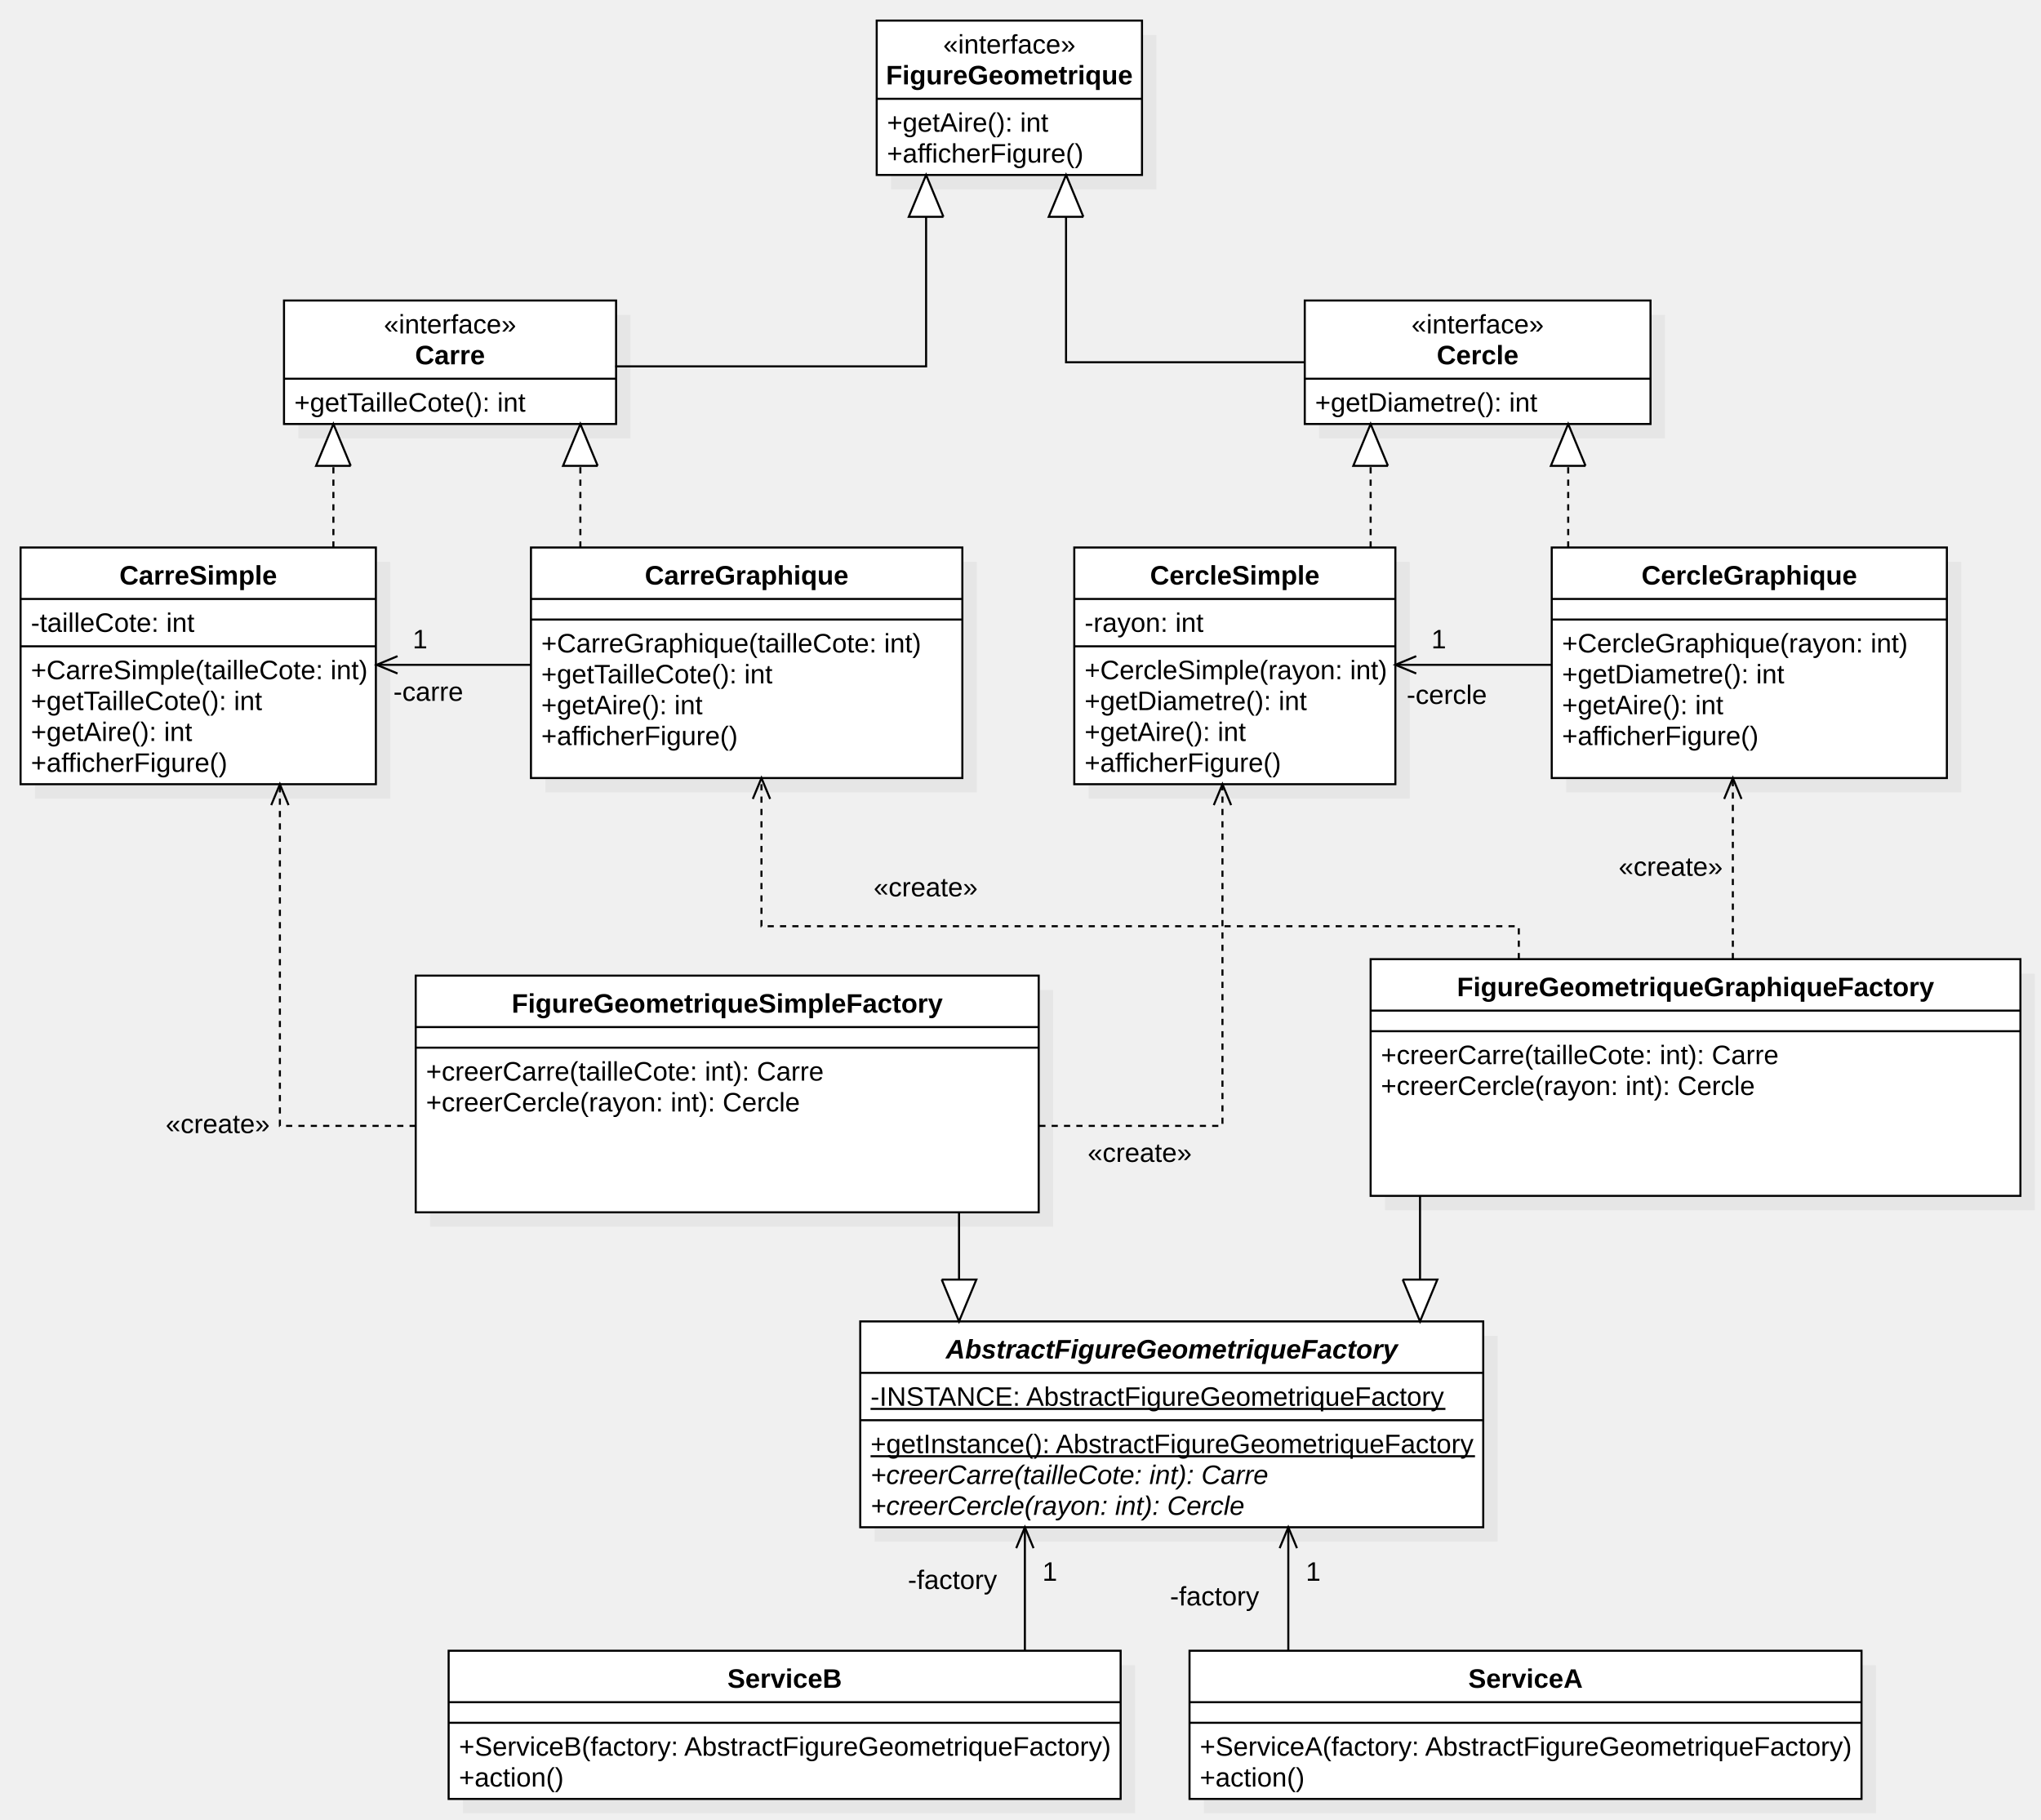
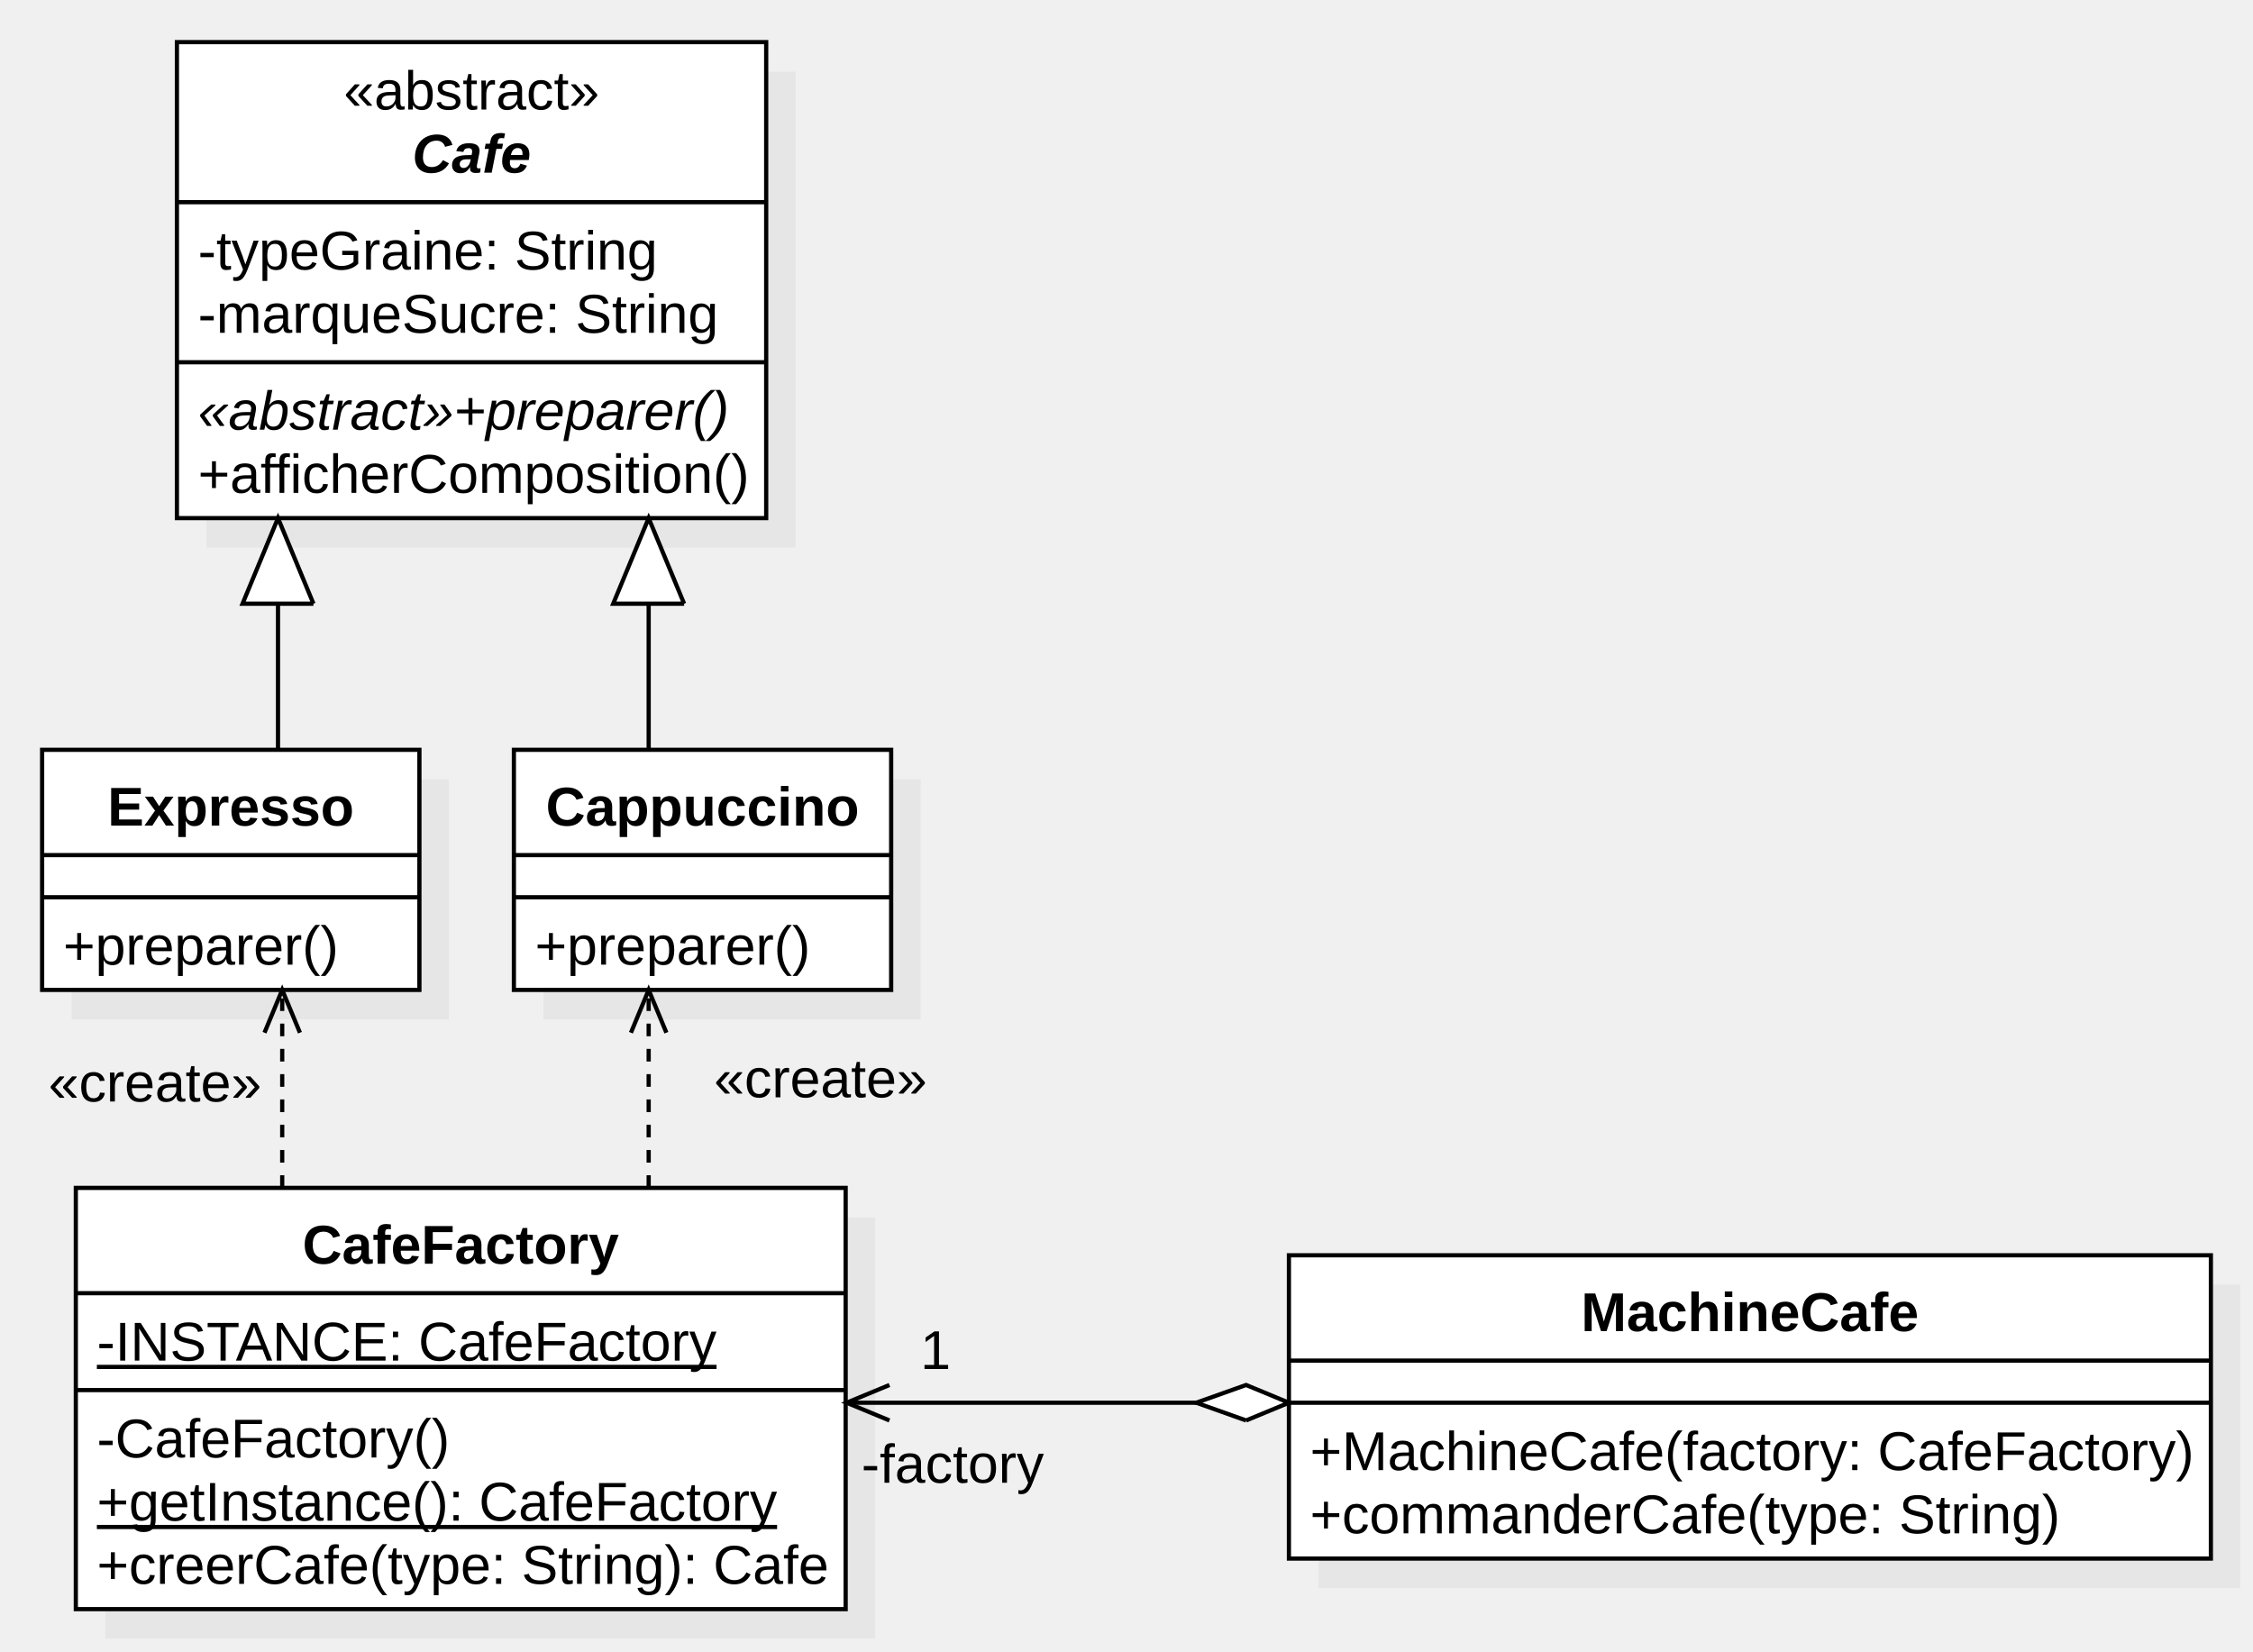
- <svg xmlns="http://www.w3.org/2000/svg" version="1.1" width="991.738" height="884">
+ <svg xmlns="http://www.w3.org/2000/svg" version="1.1" width="534.885" height="392">
  <defs />
  <g>
-     <g transform="translate(-30,-150) scale(1,1)">
-       <rect fill="#C0C0C0" stroke="none" x="463" y="167" width="128.907" height="75" opacity="0.2" />
-     </g>
-     <g transform="translate(-30,-150) scale(1,1)">
-       <rect fill="#ffffff" stroke="none" x="456" y="160" width="128.907" height="75" />
-     </g>
-     <g transform="translate(-30,-150) scale(1,1)">
-       <path fill="none" stroke="#000000" d="M 456 160 L 584.907 160 L 584.907 235 L 456 235 L 456 160 Z Z" stroke-miterlimit="10" />
-     </g>
-     <g transform="translate(-30,-150) scale(1,1)">
-       <path fill="none" stroke="#000000" d="M 456 198 L 584.907 198" stroke-miterlimit="10" />
-     </g>
-     <g transform="translate(-30,-150) scale(1,1)">
-       <g>
-         <path fill="none" stroke="none" />
-         <text fill="#000000" stroke="none" font-family="Arial" font-size="13px" font-style="normal" font-weight="normal" text-decoration="none" x="488.293" y="176">«interface»</text>
-       </g>
-     </g>
-     <g transform="translate(-30,-150) scale(1,1)">
-       <g>
-         <path fill="none" stroke="none" />
-         <text fill="#000000" stroke="none" font-family="Arial" font-size="13px" font-style="normal" font-weight="bold" text-decoration="none" x="460.5" y="191">FigureGeometrique</text>
-       </g>
-     </g>
-     <g transform="translate(-30,-150) scale(1,1)">
-       <g>
-         <path fill="none" stroke="none" />
-         <text fill="#000000" stroke="none" font-family="Arial" font-size="13px" font-style="normal" font-weight="normal" text-decoration="none" x="461" y="214">+getAire(): int</text>
-       </g>
-     </g>
-     <g transform="translate(-30,-150) scale(1,1)">
-       <g>
-         <path fill="none" stroke="none" />
-         <text fill="#000000" stroke="none" font-family="Arial" font-size="13px" font-style="normal" font-weight="normal" text-decoration="none" x="461" y="229">+afficherFigure()</text>
-       </g>
-     </g>
-     <g transform="translate(-30,-150) scale(1,1)">
-       <rect fill="#C0C0C0" stroke="none" x="175" y="303" width="161.36" height="60" opacity="0.2" />
-     </g>
-     <g transform="translate(-30,-150) scale(1,1)">
-       <rect fill="#ffffff" stroke="none" x="168" y="296" width="161.36" height="60" />
-     </g>
-     <g transform="translate(-30,-150) scale(1,1)">
-       <path fill="none" stroke="#000000" d="M 168 296 L 329.36 296 L 329.36 356 L 168 356 L 168 296 Z Z" stroke-miterlimit="10" />
-     </g>
-     <g transform="translate(-30,-150) scale(1,1)">
-       <path fill="none" stroke="#000000" d="M 168 334 L 329.36 334" stroke-miterlimit="10" />
-     </g>
-     <g transform="translate(-30,-150) scale(1,1)">
-       <g>
-         <path fill="none" stroke="none" />
-         <text fill="#000000" stroke="none" font-family="Arial" font-size="13px" font-style="normal" font-weight="normal" text-decoration="none" x="216.52" y="312">«interface»</text>
-       </g>
-     </g>
-     <g transform="translate(-30,-150) scale(1,1)">
-       <g>
-         <path fill="none" stroke="none" />
-         <text fill="#000000" stroke="none" font-family="Arial" font-size="13px" font-style="normal" font-weight="bold" text-decoration="none" x="231.697" y="327">Carre</text>
-       </g>
-     </g>
-     <g transform="translate(-30,-150) scale(1,1)">
-       <g>
-         <path fill="none" stroke="none" />
-         <text fill="#000000" stroke="none" font-family="Arial" font-size="13px" font-style="normal" font-weight="normal" text-decoration="none" x="173" y="350">+getTailleCote(): int</text>
-       </g>
-     </g>
-     <g transform="translate(-30,-150) scale(1,1)">
-       <rect fill="#C0C0C0" stroke="none" x="671" y="303" width="168" height="60" opacity="0.2" />
-     </g>
-     <g transform="translate(-30,-150) scale(1,1)">
-       <rect fill="#ffffff" stroke="none" x="664" y="296" width="168" height="60" />
-     </g>
-     <g transform="translate(-30,-150) scale(1,1)">
-       <path fill="none" stroke="#000000" d="M 664 296 L 832 296 L 832 356 L 664 356 L 664 296 Z Z" stroke-miterlimit="10" />
-     </g>
-     <g transform="translate(-30,-150) scale(1,1)">
-       <path fill="none" stroke="#000000" d="M 664 334 L 832 334" stroke-miterlimit="10" />
-     </g>
-     <g transform="translate(-30,-150) scale(1,1)">
-       <g>
-         <path fill="none" stroke="none" />
-         <text fill="#000000" stroke="none" font-family="Arial" font-size="13px" font-style="normal" font-weight="normal" text-decoration="none" x="715.84" y="312">«interface»</text>
-       </g>
-     </g>
-     <g transform="translate(-30,-150) scale(1,1)">
-       <g>
-         <path fill="none" stroke="none" />
-         <text fill="#000000" stroke="none" font-family="Arial" font-size="13px" font-style="normal" font-weight="bold" text-decoration="none" x="728.125" y="327">Cercle</text>
-       </g>
-     </g>
-     <g transform="translate(-30,-150) scale(1,1)">
-       <g>
-         <path fill="none" stroke="none" />
-         <text fill="#000000" stroke="none" font-family="Arial" font-size="13px" font-style="normal" font-weight="normal" text-decoration="none" x="669" y="350">+getDiametre(): int</text>
-       </g>
-     </g>
-     <g transform="translate(-30,-150) scale(1,1)">
-       <path fill="none" stroke="#000000" d="M 329 328 L 480 328 L 480 235" stroke-miterlimit="10" />
-     </g>
-     <g transform="translate(-30,-150) scale(1,1)">
-       <path fill="#FFFFFF" stroke="none" d="M 488.419 255.325 L 480 235 L 471.581 255.325" />
-     </g>
-     <g transform="translate(-30,-150) scale(1,1)">
-       <path fill="none" stroke="#000000" d="M 488.419 255.325 L 480 235 L 471.581 255.325 L 488.419 255.325" stroke-miterlimit="10" />
-     </g>
-     <g transform="translate(-30,-150) scale(1,1)">
-       <path fill="none" stroke="#000000" d="M 664 326 L 548 326 L 548 235" stroke-miterlimit="10" />
-     </g>
-     <g transform="translate(-30,-150) scale(1,1)">
-       <path fill="#FFFFFF" stroke="none" d="M 556.419 255.325 L 548 235 L 539.581 255.325" />
-     </g>
-     <g transform="translate(-30,-150) scale(1,1)">
-       <path fill="none" stroke="#000000" d="M 556.419 255.325 L 548 235 L 539.581 255.325 L 556.419 255.325" stroke-miterlimit="10" />
-     </g>
-     <g transform="translate(-30,-150) scale(1,1)">
-       <rect fill="#C0C0C0" stroke="none" x="559" y="423" width="156.024" height="115" opacity="0.2" />
-     </g>
-     <g transform="translate(-30,-150) scale(1,1)">
-       <rect fill="#ffffff" stroke="none" x="552" y="416" width="156.024" height="115" />
-     </g>
-     <g transform="translate(-30,-150) scale(1,1)">
-       <path fill="none" stroke="#000000" d="M 552 416 L 708.024 416 L 708.024 531 L 552 531 L 552 416 Z Z" stroke-miterlimit="10" />
-     </g>
-     <g transform="translate(-30,-150) scale(1,1)">
-       <path fill="none" stroke="#000000" d="M 552 441 L 708.024 441" stroke-miterlimit="10" />
-     </g>
-     <g transform="translate(-30,-150) scale(1,1)">
-       <path fill="none" stroke="#000000" d="M 552 464 L 708.024 464" stroke-miterlimit="10" />
-     </g>
-     <g transform="translate(-30,-150) scale(1,1)">
-       <g>
-         <path fill="none" stroke="none" />
-         <text fill="#000000" stroke="none" font-family="Arial" font-size="13px" font-style="normal" font-weight="bold" text-decoration="none" x="588.825" y="434">CercleSimple</text>
-       </g>
-     </g>
-     <g transform="translate(-30,-150) scale(1,1)">
-       <g>
-         <path fill="none" stroke="none" />
-         <text fill="#000000" stroke="none" font-family="Arial" font-size="13px" font-style="normal" font-weight="normal" text-decoration="none" x="557" y="457">-rayon: int</text>
-       </g>
-     </g>
-     <g transform="translate(-30,-150) scale(1,1)">
-       <g>
-         <path fill="none" stroke="none" />
-         <text fill="#000000" stroke="none" font-family="Arial" font-size="13px" font-style="normal" font-weight="normal" text-decoration="none" x="557" y="480">+CercleSimple(rayon: int)</text>
-       </g>
-     </g>
-     <g transform="translate(-30,-150) scale(1,1)">
-       <g>
-         <path fill="none" stroke="none" />
-         <text fill="#000000" stroke="none" font-family="Arial" font-size="13px" font-style="normal" font-weight="normal" text-decoration="none" x="557" y="495">+getDiametre(): int</text>
-       </g>
-     </g>
-     <g transform="translate(-30,-150) scale(1,1)">
-       <g>
-         <path fill="none" stroke="none" />
-         <text fill="#000000" stroke="none" font-family="Arial" font-size="13px" font-style="normal" font-weight="normal" text-decoration="none" x="557" y="510">+getAire(): int</text>
-       </g>
-     </g>
-     <g transform="translate(-30,-150) scale(1,1)">
-       <g>
-         <path fill="none" stroke="none" />
-         <text fill="#000000" stroke="none" font-family="Arial" font-size="13px" font-style="normal" font-weight="normal" text-decoration="none" x="557" y="525">+afficherFigure()</text>
-       </g>
-     </g>
-     <g transform="translate(-30,-150) scale(1,1)">
-       <rect fill="#C0C0C0" stroke="none" x="791" y="423" width="192" height="112" opacity="0.2" />
-     </g>
-     <g transform="translate(-30,-150) scale(1,1)">
-       <rect fill="#ffffff" stroke="none" x="784" y="416" width="192" height="112" />
-     </g>
-     <g transform="translate(-30,-150) scale(1,1)">
-       <path fill="none" stroke="#000000" d="M 784 416 L 976 416 L 976 528 L 784 528 L 784 416 Z Z" stroke-miterlimit="10" />
-     </g>
-     <g transform="translate(-30,-150) scale(1,1)">
-       <path fill="none" stroke="#000000" d="M 784 441 L 976 441" stroke-miterlimit="10" />
-     </g>
-     <g transform="translate(-30,-150) scale(1,1)">
-       <path fill="none" stroke="#000000" d="M 784 451 L 976 451" stroke-miterlimit="10" />
-     </g>
-     <g transform="translate(-30,-150) scale(1,1)">
-       <g>
-         <path fill="none" stroke="none" />
-         <text fill="#000000" stroke="none" font-family="Arial" font-size="13px" font-style="normal" font-weight="bold" text-decoration="none" x="827.622" y="434">CercleGraphique</text>
-       </g>
-     </g>
-     <g transform="translate(-30,-150) scale(1,1)">
-       <g>
-         <path fill="none" stroke="none" />
-         <text fill="#000000" stroke="none" font-family="Arial" font-size="13px" font-style="normal" font-weight="normal" text-decoration="none" x="789" y="467">+CercleGraphique(rayon: int)</text>
-       </g>
-     </g>
-     <g transform="translate(-30,-150) scale(1,1)">
-       <g>
-         <path fill="none" stroke="none" />
-         <text fill="#000000" stroke="none" font-family="Arial" font-size="13px" font-style="normal" font-weight="normal" text-decoration="none" x="789" y="482">+getDiametre(): int</text>
-       </g>
-     </g>
-     <g transform="translate(-30,-150) scale(1,1)">
-       <g>
-         <path fill="none" stroke="none" />
-         <text fill="#000000" stroke="none" font-family="Arial" font-size="13px" font-style="normal" font-weight="normal" text-decoration="none" x="789" y="497">+getAire(): int</text>
-       </g>
-     </g>
-     <g transform="translate(-30,-150) scale(1,1)">
-       <g>
-         <path fill="none" stroke="none" />
-         <text fill="#000000" stroke="none" font-family="Arial" font-size="13px" font-style="normal" font-weight="normal" text-decoration="none" x="789" y="512">+afficherFigure()</text>
-       </g>
-     </g>
-     <g transform="translate(-30,-150) scale(1,1)">
-       <rect fill="#C0C0C0" stroke="none" x="47" y="423" width="172.643" height="115" opacity="0.2" />
-     </g>
-     <g transform="translate(-30,-150) scale(1,1)">
-       <rect fill="#ffffff" stroke="none" x="40" y="416" width="172.643" height="115" />
-     </g>
-     <g transform="translate(-30,-150) scale(1,1)">
-       <path fill="none" stroke="#000000" d="M 40 416 L 212.643 416 L 212.643 531 L 40 531 L 40 416 Z Z" stroke-miterlimit="10" />
-     </g>
-     <g transform="translate(-30,-150) scale(1,1)">
-       <path fill="none" stroke="#000000" d="M 40 441 L 212.643 441" stroke-miterlimit="10" />
-     </g>
-     <g transform="translate(-30,-150) scale(1,1)">
-       <path fill="none" stroke="#000000" d="M 40 464 L 212.643 464" stroke-miterlimit="10" />
-     </g>
-     <g transform="translate(-30,-150) scale(1,1)">
-       <g>
-         <path fill="none" stroke="none" />
-         <text fill="#000000" stroke="none" font-family="Arial" font-size="13px" font-style="normal" font-weight="bold" text-decoration="none" x="88.026" y="434">CarreSimple</text>
-       </g>
-     </g>
-     <g transform="translate(-30,-150) scale(1,1)">
-       <g>
-         <path fill="none" stroke="none" />
-         <text fill="#000000" stroke="none" font-family="Arial" font-size="13px" font-style="normal" font-weight="normal" text-decoration="none" x="45" y="457">-tailleCote: int</text>
-       </g>
-     </g>
-     <g transform="translate(-30,-150) scale(1,1)">
-       <g>
-         <path fill="none" stroke="none" />
-         <text fill="#000000" stroke="none" font-family="Arial" font-size="13px" font-style="normal" font-weight="normal" text-decoration="none" x="45" y="480">+CarreSimple(tailleCote: int)</text>
-       </g>
-     </g>
-     <g transform="translate(-30,-150) scale(1,1)">
-       <g>
-         <path fill="none" stroke="none" />
-         <text fill="#000000" stroke="none" font-family="Arial" font-size="13px" font-style="normal" font-weight="normal" text-decoration="none" x="45" y="495">+getTailleCote(): int</text>
-       </g>
-     </g>
-     <g transform="translate(-30,-150) scale(1,1)">
-       <g>
-         <path fill="none" stroke="none" />
-         <text fill="#000000" stroke="none" font-family="Arial" font-size="13px" font-style="normal" font-weight="normal" text-decoration="none" x="45" y="510">+getAire(): int</text>
-       </g>
-     </g>
-     <g transform="translate(-30,-150) scale(1,1)">
-       <g>
-         <path fill="none" stroke="none" />
-         <text fill="#000000" stroke="none" font-family="Arial" font-size="13px" font-style="normal" font-weight="normal" text-decoration="none" x="45" y="525">+afficherFigure()</text>
-       </g>
-     </g>
-     <g transform="translate(-30,-150) scale(1,1)">
-       <rect fill="#C0C0C0" stroke="none" x="295" y="423" width="209.615" height="112" opacity="0.2" />
-     </g>
-     <g transform="translate(-30,-150) scale(1,1)">
-       <rect fill="#ffffff" stroke="none" x="288" y="416" width="209.615" height="112" />
-     </g>
-     <g transform="translate(-30,-150) scale(1,1)">
-       <path fill="none" stroke="#000000" d="M 288 416 L 497.615 416 L 497.615 528 L 288 528 L 288 416 Z Z" stroke-miterlimit="10" />
-     </g>
-     <g transform="translate(-30,-150) scale(1,1)">
-       <path fill="none" stroke="#000000" d="M 288 441 L 497.615 441" stroke-miterlimit="10" />
-     </g>
-     <g transform="translate(-30,-150) scale(1,1)">
-       <path fill="none" stroke="#000000" d="M 288 451 L 497.615 451" stroke-miterlimit="10" />
-     </g>
-     <g transform="translate(-30,-150) scale(1,1)">
-       <g>
-         <path fill="none" stroke="none" />
-         <text fill="#000000" stroke="none" font-family="Arial" font-size="13px" font-style="normal" font-weight="bold" text-decoration="none" x="343.321" y="434">CarreGraphique</text>
-       </g>
-     </g>
-     <g transform="translate(-30,-150) scale(1,1)">
-       <g>
-         <path fill="none" stroke="none" />
-         <text fill="#000000" stroke="none" font-family="Arial" font-size="13px" font-style="normal" font-weight="normal" text-decoration="none" x="293" y="467">+CarreGraphique(tailleCote: int)</text>
-       </g>
-     </g>
-     <g transform="translate(-30,-150) scale(1,1)">
-       <g>
-         <path fill="none" stroke="none" />
-         <text fill="#000000" stroke="none" font-family="Arial" font-size="13px" font-style="normal" font-weight="normal" text-decoration="none" x="293" y="482">+getTailleCote(): int</text>
-       </g>
-     </g>
-     <g transform="translate(-30,-150) scale(1,1)">
-       <g>
-         <path fill="none" stroke="none" />
-         <text fill="#000000" stroke="none" font-family="Arial" font-size="13px" font-style="normal" font-weight="normal" text-decoration="none" x="293" y="497">+getAire(): int</text>
-       </g>
-     </g>
-     <g transform="translate(-30,-150) scale(1,1)">
-       <g>
-         <path fill="none" stroke="none" />
-         <text fill="#000000" stroke="none" font-family="Arial" font-size="13px" font-style="normal" font-weight="normal" text-decoration="none" x="293" y="512">+afficherFigure()</text>
-       </g>
-     </g>
-     <g transform="translate(-30,-150) scale(1,1)">
-       <path fill="none" stroke="#000000" d="M 784 473 L 708 473" stroke-miterlimit="10" />
-     </g>
-     <g transform="translate(-30,-150) scale(1,1)">
-       <path fill="none" stroke="#000000" d="M 718.163 468.79 L 708 473 L 718.163 477.21" stroke-miterlimit="10" />
-     </g>
-     <g transform="translate(-30,-150) scale(1,1)">
-       <g>
-         <path fill="none" stroke="none" />
-         <text fill="#000000" stroke="none" font-family="Arial" font-size="13px" font-style="normal" font-weight="normal" text-decoration="none" x="713.5" y="492">-cercle</text>
-       </g>
-     </g>
-     <g transform="translate(-30,-150) scale(1,1)">
-       <g>
-         <path fill="none" stroke="none" />
-         <text fill="#000000" stroke="none" font-family="Arial" font-size="13px" font-style="normal" font-weight="normal" text-decoration="none" x="725.5" y="465">1</text>
-       </g>
-     </g>
-     <g transform="translate(-30,-150) scale(1,1)">
-       <path fill="none" stroke="#000000" d="M 288 473 L 213 473" stroke-miterlimit="10" />
-     </g>
-     <g transform="translate(-30,-150) scale(1,1)">
-       <path fill="none" stroke="#000000" d="M 223.163 468.79 L 213 473 L 223.163 477.21" stroke-miterlimit="10" />
-     </g>
-     <g transform="translate(-30,-150) scale(1,1)">
-       <g>
-         <path fill="none" stroke="none" />
-         <text fill="#000000" stroke="none" font-family="Arial" font-size="13px" font-style="normal" font-weight="normal" text-decoration="none" x="221.131" y="490.5">-carre</text>
-       </g>
-     </g>
-     <g transform="translate(-30,-150) scale(1,1)">
-       <g>
-         <path fill="none" stroke="none" />
-         <text fill="#000000" stroke="none" font-family="Arial" font-size="13px" font-style="normal" font-weight="normal" text-decoration="none" x="230.5" y="465">1</text>
-       </g>
-     </g>
-     <g transform="translate(-30,-150) scale(1,1)">
-       <path fill="none" stroke="#000000" d="M 192 416 L 192 356" stroke-miterlimit="10" stroke-dasharray="3" />
-     </g>
-     <g transform="translate(-30,-150) scale(1,1)">
-       <path fill="#FFFFFF" stroke="none" d="M 200.419 376.325 L 192 356 L 183.581 376.325" />
-     </g>
-     <g transform="translate(-30,-150) scale(1,1)">
-       <path fill="none" stroke="#000000" d="M 200.419 376.325 L 192 356 L 183.581 376.325 L 200.419 376.325" stroke-miterlimit="10" />
-     </g>
-     <g transform="translate(-30,-150) scale(1,1)">
-       <path fill="none" stroke="#000000" d="M 312 416 L 312 356" stroke-miterlimit="10" stroke-dasharray="3" />
-     </g>
-     <g transform="translate(-30,-150) scale(1,1)">
-       <path fill="#FFFFFF" stroke="none" d="M 320.419 376.325 L 312 356 L 303.581 376.325" />
-     </g>
-     <g transform="translate(-30,-150) scale(1,1)">
-       <path fill="none" stroke="#000000" d="M 320.419 376.325 L 312 356 L 303.581 376.325 L 320.419 376.325" stroke-miterlimit="10" />
-     </g>
-     <g transform="translate(-30,-150) scale(1,1)">
-       <path fill="none" stroke="#000000" d="M 696 416 L 696 356" stroke-miterlimit="10" stroke-dasharray="3" />
-     </g>
-     <g transform="translate(-30,-150) scale(1,1)">
-       <path fill="#FFFFFF" stroke="none" d="M 704.419 376.325 L 696 356 L 687.581 376.325" />
-     </g>
-     <g transform="translate(-30,-150) scale(1,1)">
-       <path fill="none" stroke="#000000" d="M 704.419 376.325 L 696 356 L 687.581 376.325 L 704.419 376.325" stroke-miterlimit="10" />
-     </g>
-     <g transform="translate(-30,-150) scale(1,1)">
-       <path fill="none" stroke="#000000" d="M 792 416 L 792 356" stroke-miterlimit="10" stroke-dasharray="3" />
-     </g>
-     <g transform="translate(-30,-150) scale(1,1)">
-       <path fill="#FFFFFF" stroke="none" d="M 800.419 376.325 L 792 356 L 783.581 376.325" />
-     </g>
-     <g transform="translate(-30,-150) scale(1,1)">
-       <path fill="none" stroke="#000000" d="M 800.419 376.325 L 792 356 L 783.581 376.325 L 800.419 376.325" stroke-miterlimit="10" />
-     </g>
-     <g transform="translate(-30,-150) scale(1,1)">
-       <rect fill="#C0C0C0" stroke="none" x="615" y="959" width="326.529" height="72" opacity="0.2" />
-     </g>
-     <g transform="translate(-30,-150) scale(1,1)">
-       <rect fill="#ffffff" stroke="none" x="608" y="952" width="326.529" height="72" />
-     </g>
-     <g transform="translate(-30,-150) scale(1,1)">
-       <path fill="none" stroke="#000000" d="M 608 952 L 934.529 952 L 934.529 1024 L 608 1024 L 608 952 Z Z" stroke-miterlimit="10" />
-     </g>
-     <g transform="translate(-30,-150) scale(1,1)">
-       <path fill="none" stroke="#000000" d="M 608 977 L 934.529 977" stroke-miterlimit="10" />
-     </g>
-     <g transform="translate(-30,-150) scale(1,1)">
-       <path fill="none" stroke="#000000" d="M 608 987 L 934.529 987" stroke-miterlimit="10" />
-     </g>
-     <g transform="translate(-30,-150) scale(1,1)">
-       <g>
-         <path fill="none" stroke="none" />
-         <text fill="#000000" stroke="none" font-family="Arial" font-size="13px" font-style="normal" font-weight="bold" text-decoration="none" x="743.439" y="970">ServiceA</text>
-       </g>
-     </g>
-     <g transform="translate(-30,-150) scale(1,1)">
-       <g>
-         <path fill="none" stroke="none" />
-         <text fill="#000000" stroke="none" font-family="Arial" font-size="13px" font-style="normal" font-weight="normal" text-decoration="none" x="613" y="1003">+ServiceA(factory: AbstractFigureGeometriqueFactory)</text>
-       </g>
-     </g>
-     <g transform="translate(-30,-150) scale(1,1)">
-       <g>
-         <path fill="none" stroke="none" />
-         <text fill="#000000" stroke="none" font-family="Arial" font-size="13px" font-style="normal" font-weight="normal" text-decoration="none" x="613" y="1018">+action()</text>
-       </g>
-     </g>
-     <g transform="translate(-30,-150) scale(1,1)">
-       <rect fill="#C0C0C0" stroke="none" x="255" y="959" width="326.529" height="72" opacity="0.2" />
-     </g>
-     <g transform="translate(-30,-150) scale(1,1)">
-       <rect fill="#ffffff" stroke="none" x="248" y="952" width="326.529" height="72" />
-     </g>
-     <g transform="translate(-30,-150) scale(1,1)">
-       <path fill="none" stroke="#000000" d="M 248 952 L 574.529 952 L 574.529 1024 L 248 1024 L 248 952 Z Z" stroke-miterlimit="10" />
-     </g>
-     <g transform="translate(-30,-150) scale(1,1)">
-       <path fill="none" stroke="#000000" d="M 248 977 L 574.529 977" stroke-miterlimit="10" />
-     </g>
-     <g transform="translate(-30,-150) scale(1,1)">
-       <path fill="none" stroke="#000000" d="M 248 987 L 574.529 987" stroke-miterlimit="10" />
-     </g>
-     <g transform="translate(-30,-150) scale(1,1)">
-       <g>
-         <path fill="none" stroke="none" />
-         <text fill="#000000" stroke="none" font-family="Arial" font-size="13px" font-style="normal" font-weight="bold" text-decoration="none" x="383.439" y="970">ServiceB</text>
-       </g>
-     </g>
-     <g transform="translate(-30,-150) scale(1,1)">
-       <g>
-         <path fill="none" stroke="none" />
-         <text fill="#000000" stroke="none" font-family="Arial" font-size="13px" font-style="normal" font-weight="normal" text-decoration="none" x="253" y="1003">+ServiceB(factory: AbstractFigureGeometriqueFactory)</text>
-       </g>
-     </g>
-     <g transform="translate(-30,-150) scale(1,1)">
-       <g>
-         <path fill="none" stroke="none" />
-         <text fill="#000000" stroke="none" font-family="Arial" font-size="13px" font-style="normal" font-weight="normal" text-decoration="none" x="253" y="1018">+action()</text>
-       </g>
-     </g>
-     <g transform="translate(-30,-150) scale(1,1)">
-       <rect fill="#C0C0C0" stroke="none" x="239" y="631" width="302.712" height="115" opacity="0.2" />
-     </g>
-     <g transform="translate(-30,-150) scale(1,1)">
-       <rect fill="#ffffff" stroke="none" x="232" y="624" width="302.712" height="115" />
-     </g>
-     <g transform="translate(-30,-150) scale(1,1)">
-       <path fill="none" stroke="#000000" d="M 232 624 L 534.712 624 L 534.712 739 L 232 739 L 232 624 Z Z" stroke-miterlimit="10" />
-     </g>
-     <g transform="translate(-30,-150) scale(1,1)">
-       <path fill="none" stroke="#000000" d="M 232 649 L 534.712 649" stroke-miterlimit="10" />
-     </g>
-     <g transform="translate(-30,-150) scale(1,1)">
-       <path fill="none" stroke="#000000" d="M 232 659 L 534.712 659" stroke-miterlimit="10" />
-     </g>
-     <g transform="translate(-30,-150) scale(1,1)">
-       <g>
-         <path fill="none" stroke="none" />
-         <text fill="#000000" stroke="none" font-family="Arial" font-size="13px" font-style="normal" font-weight="bold" text-decoration="none" x="278.61" y="642">FigureGeometriqueSimpleFactory</text>
-       </g>
-     </g>
-     <g transform="translate(-30,-150) scale(1,1)">
-       <g>
-         <path fill="none" stroke="none" />
-         <text fill="#000000" stroke="none" font-family="Arial" font-size="13px" font-style="normal" font-weight="normal" text-decoration="none" x="237" y="675">+creerCarre(tailleCote: int): Carre</text>
-       </g>
-     </g>
-     <g transform="translate(-30,-150) scale(1,1)">
-       <g>
-         <path fill="none" stroke="none" />
-         <text fill="#000000" stroke="none" font-family="Arial" font-size="13px" font-style="normal" font-weight="normal" text-decoration="none" x="237" y="690">+creerCercle(rayon: int): Cercle</text>
-       </g>
-     </g>
-     <g transform="translate(-30,-150) scale(1,1)">
-       <path fill="none" stroke="#000000" d="M 232 697 L 166 697 L 166 531" stroke-miterlimit="10" stroke-dasharray="3" />
-     </g>
-     <g transform="translate(-30,-150) scale(1,1)">
-       <path fill="none" stroke="#000000" d="M 170.21 541.163 L 166 531 L 161.79 541.163" stroke-miterlimit="10" />
-     </g>
-     <g transform="translate(-30,-150) scale(1,1)">
-       <g>
-         <path fill="none" stroke="none" />
-         <text fill="#000000" stroke="none" font-family="Arial" font-size="13px" font-style="normal" font-weight="normal" text-decoration="none" x="110.5" y="700.5">«create»</text>
-       </g>
-     </g>
-     <g transform="translate(-30,-150) scale(1,1)">
-       <path fill="none" stroke="#000000" d="M 535 697 L 624 697 L 624 531" stroke-miterlimit="10" stroke-dasharray="3" />
-     </g>
-     <g transform="translate(-30,-150) scale(1,1)">
-       <path fill="none" stroke="#000000" d="M 628.21 541.163 L 624 531 L 619.79 541.163" stroke-miterlimit="10" />
-     </g>
-     <g transform="translate(-30,-150) scale(1,1)">
-       <g>
-         <path fill="none" stroke="none" />
-         <text fill="#000000" stroke="none" font-family="Arial" font-size="13px" font-style="normal" font-weight="normal" text-decoration="none" x="558.5" y="714.5">«create»</text>
-       </g>
-     </g>
-     <g transform="translate(-30,-150) scale(1,1)">
-       <rect fill="#C0C0C0" stroke="none" x="703" y="623" width="315.738" height="115" opacity="0.2" />
-     </g>
-     <g transform="translate(-30,-150) scale(1,1)">
-       <rect fill="#ffffff" stroke="none" x="696" y="616" width="315.738" height="115" />
-     </g>
-     <g transform="translate(-30,-150) scale(1,1)">
-       <path fill="none" stroke="#000000" d="M 696 616 L 1011.738 616 L 1011.738 731 L 696 731 L 696 616 Z Z" stroke-miterlimit="10" />
-     </g>
-     <g transform="translate(-30,-150) scale(1,1)">
-       <path fill="none" stroke="#000000" d="M 696 641 L 1011.738 641" stroke-miterlimit="10" />
-     </g>
-     <g transform="translate(-30,-150) scale(1,1)">
-       <path fill="none" stroke="#000000" d="M 696 651 L 1011.738 651" stroke-miterlimit="10" />
-     </g>
-     <g transform="translate(-30,-150) scale(1,1)">
-       <g>
-         <path fill="none" stroke="none" />
-         <text fill="#000000" stroke="none" font-family="Arial" font-size="13px" font-style="normal" font-weight="bold" text-decoration="none" x="737.932" y="634">FigureGeometriqueGraphiqueFactory</text>
-       </g>
-     </g>
-     <g transform="translate(-30,-150) scale(1,1)">
-       <g>
-         <path fill="none" stroke="none" />
-         <text fill="#000000" stroke="none" font-family="Arial" font-size="13px" font-style="normal" font-weight="normal" text-decoration="none" x="701" y="667">+creerCarre(tailleCote: int): Carre</text>
-       </g>
-     </g>
-     <g transform="translate(-30,-150) scale(1,1)">
-       <g>
-         <path fill="none" stroke="none" />
-         <text fill="#000000" stroke="none" font-family="Arial" font-size="13px" font-style="normal" font-weight="normal" text-decoration="none" x="701" y="682">+creerCercle(rayon: int): Cercle</text>
-       </g>
-     </g>
-     <g transform="translate(-30,-150) scale(1,1)">
-       <path fill="none" stroke="#000000" d="M 872 616 L 872 528" stroke-miterlimit="10" stroke-dasharray="3" />
-     </g>
-     <g transform="translate(-30,-150) scale(1,1)">
-       <path fill="none" stroke="#000000" d="M 876.21 538.163 L 872 528 L 867.79 538.163" stroke-miterlimit="10" />
-     </g>
-     <g transform="translate(-30,-150) scale(1,1)">
-       <g>
-         <path fill="none" stroke="none" />
-         <text fill="#000000" stroke="none" font-family="Arial" font-size="13px" font-style="normal" font-weight="normal" text-decoration="none" x="816.5" y="575.5">«create»</text>
-       </g>
-     </g>
-     <g transform="translate(-30,-150) scale(1,1)">
-       <path fill="none" stroke="#000000" d="M 768 616 L 768 600 L 400 600 L 400 528" stroke-miterlimit="10" stroke-dasharray="3" />
-     </g>
-     <g transform="translate(-30,-150) scale(1,1)">
-       <path fill="none" stroke="#000000" d="M 404.21 538.163 L 400 528 L 395.79 538.163" stroke-miterlimit="10" />
-     </g>
-     <g transform="translate(-30,-150) scale(1,1)">
-       <g>
-         <path fill="none" stroke="none" />
-         <text fill="#000000" stroke="none" font-family="Arial" font-size="13px" font-style="normal" font-weight="normal" text-decoration="none" x="454.5" y="585.5">«create»</text>
-       </g>
-     </g>
-     <g transform="translate(-30,-150) scale(1,1)">
-       <rect fill="#C0C0C0" stroke="none" x="455" y="799" width="302.712" height="100" opacity="0.2" />
-     </g>
-     <g transform="translate(-30,-150) scale(1,1)">
-       <rect fill="#ffffff" stroke="none" x="448" y="792" width="302.712" height="100" />
-     </g>
-     <g transform="translate(-30,-150) scale(1,1)">
-       <path fill="none" stroke="#000000" d="M 448 792 L 750.712 792 L 750.712 892 L 448 892 L 448 792 Z Z" stroke-miterlimit="10" />
-     </g>
-     <g transform="translate(-30,-150) scale(1,1)">
-       <path fill="none" stroke="#000000" d="M 448 817 L 750.712 817" stroke-miterlimit="10" />
-     </g>
-     <g transform="translate(-30,-150) scale(1,1)">
-       <path fill="none" stroke="#000000" d="M 448 840 L 750.712 840" stroke-miterlimit="10" />
-     </g>
-     <g transform="translate(-30,-150) scale(1,1)">
-       <g>
-         <path fill="none" stroke="none" />
-         <text fill="#000000" stroke="none" font-family="Arial" font-size="13px" font-style="italic" font-weight="bold" text-decoration="none" x="489.554" y="810">AbstractFigureGeometriqueFactory</text>
-       </g>
-     </g>
-     <g transform="translate(-30,-150) scale(1,1)">
-       <g>
-         <path fill="none" stroke="none" />
-         <text fill="#000000" stroke="none" font-family="Arial" font-size="13px" font-style="normal" font-weight="normal" text-decoration="none" x="453" y="833">-INSTANCE: AbstractFigureGeometriqueFactory</text>
-         <path fill="none" stroke="#000000" d="M 453 834.5 L 732.341 834.5" stroke-miterlimit="10" />
-       </g>
-     </g>
-     <g transform="translate(-30,-150) scale(1,1)">
-       <g>
-         <path fill="none" stroke="none" />
-         <text fill="#000000" stroke="none" font-family="Arial" font-size="13px" font-style="normal" font-weight="normal" text-decoration="none" x="453" y="856">+getInstance(): AbstractFigureGeometriqueFactory</text>
-         <path fill="none" stroke="#000000" d="M 453 857.5 L 746.712 857.5" stroke-miterlimit="10" />
-       </g>
-     </g>
-     <g transform="translate(-30,-150) scale(1,1)">
-       <g>
-         <path fill="none" stroke="none" />
-         <text fill="#000000" stroke="none" font-family="Arial" font-size="13px" font-style="italic" font-weight="normal" text-decoration="none" x="453" y="871">+creerCarre(tailleCote: int): Carre</text>
-       </g>
-     </g>
-     <g transform="translate(-30,-150) scale(1,1)">
-       <g>
-         <path fill="none" stroke="none" />
-         <text fill="#000000" stroke="none" font-family="Arial" font-size="13px" font-style="italic" font-weight="normal" text-decoration="none" x="453" y="886">+creerCercle(rayon: int): Cercle</text>
-       </g>
-     </g>
-     <g transform="translate(-30,-150) scale(1,1)">
-       <path fill="none" stroke="#000000" d="M 528 952 L 528 892" stroke-miterlimit="10" />
-     </g>
-     <g transform="translate(-30,-150) scale(1,1)">
-       <path fill="none" stroke="#000000" d="M 532.21 902.163 L 528 892 L 523.79 902.163" stroke-miterlimit="10" />
-     </g>
-     <g transform="translate(-30,-150) scale(1,1)">
-       <g>
-         <path fill="none" stroke="none" />
-         <text fill="#000000" stroke="none" font-family="Arial" font-size="13px" font-style="normal" font-weight="normal" text-decoration="none" x="471.131" y="922">-factory</text>
-       </g>
-     </g>
-     <g transform="translate(-30,-150) scale(1,1)">
-       <g>
-         <path fill="none" stroke="none" />
-         <text fill="#000000" stroke="none" font-family="Arial" font-size="13px" font-style="normal" font-weight="normal" text-decoration="none" x="536.5" y="918">1</text>
-       </g>
-     </g>
-     <g transform="translate(-30,-150) scale(1,1)">
-       <path fill="none" stroke="#000000" d="M 656 952 L 656 892" stroke-miterlimit="10" />
-     </g>
-     <g transform="translate(-30,-150) scale(1,1)">
-       <path fill="none" stroke="#000000" d="M 660.21 902.163 L 656 892 L 651.79 902.163" stroke-miterlimit="10" />
-     </g>
-     <g transform="translate(-30,-150) scale(1,1)">
-       <g>
-         <path fill="none" stroke="none" />
-         <text fill="#000000" stroke="none" font-family="Arial" font-size="13px" font-style="normal" font-weight="normal" text-decoration="none" x="598.5" y="930">-factory</text>
-       </g>
-     </g>
-     <g transform="translate(-30,-150) scale(1,1)">
-       <g>
-         <path fill="none" stroke="none" />
-         <text fill="#000000" stroke="none" font-family="Arial" font-size="13px" font-style="normal" font-weight="normal" text-decoration="none" x="664.5" y="918">1</text>
-       </g>
-     </g>
-     <g transform="translate(-30,-150) scale(1,1)">
-       <path fill="none" stroke="#000000" d="M 496 739 L 496 792" stroke-miterlimit="10" />
-     </g>
-     <g transform="translate(-30,-150) scale(1,1)">
-       <path fill="#FFFFFF" stroke="none" d="M 487.581 771.675 L 496 792 L 504.419 771.675" />
-     </g>
-     <g transform="translate(-30,-150) scale(1,1)">
-       <path fill="none" stroke="#000000" d="M 487.581 771.675 L 496 792 L 504.419 771.675 L 487.581 771.675" stroke-miterlimit="10" />
-     </g>
-     <g transform="translate(-30,-150) scale(1,1)">
-       <path fill="none" stroke="#000000" d="M 720 731 L 720 792" stroke-miterlimit="10" />
-     </g>
-     <g transform="translate(-30,-150) scale(1,1)">
-       <path fill="#FFFFFF" stroke="none" d="M 711.581 771.675 L 720 792 L 728.419 771.675" />
-     </g>
-     <g transform="translate(-30,-150) scale(1,1)">
-       <path fill="none" stroke="#000000" d="M 711.581 771.675 L 720 792 L 728.419 771.675 L 711.581 771.675" stroke-miterlimit="10" />
+     <g transform="translate(-310,-198) scale(1,1)">
+       <rect fill="#C0C0C0" stroke="none" x="359" y="215" width="139.901" height="113" opacity="0.2" />
+     </g>
+     <g transform="translate(-310,-198) scale(1,1)">
+       <rect fill="#ffffff" stroke="none" x="352" y="208" width="139.901" height="113" />
+     </g>
+     <g transform="translate(-310,-198) scale(1,1)">
+       <path fill="none" stroke="#000000" d="M 352 208 L 491.901 208 L 491.901 321 L 352 321 L 352 208 Z Z" stroke-miterlimit="10" />
+     </g>
+     <g transform="translate(-310,-198) scale(1,1)">
+       <path fill="none" stroke="#000000" d="M 352 246 L 491.901 246" stroke-miterlimit="10" />
+     </g>
+     <g transform="translate(-310,-198) scale(1,1)">
+       <path fill="none" stroke="#000000" d="M 352 284 L 491.901 284" stroke-miterlimit="10" />
+     </g>
+     <g transform="translate(-310,-198) scale(1,1)">
+       <g>
+         <path fill="none" stroke="none" />
+         <text fill="#000000" stroke="none" font-family="Arial" font-size="13px" font-style="normal" font-weight="normal" text-decoration="none" x="391.599" y="224">«abstract»</text>
+       </g>
+     </g>
+     <g transform="translate(-310,-198) scale(1,1)">
+       <g>
+         <path fill="none" stroke="none" />
+         <text fill="#000000" stroke="none" font-family="Arial" font-size="13px" font-style="italic" font-weight="bold" text-decoration="none" x="407.862" y="239">Cafe</text>
+       </g>
+     </g>
+     <g transform="translate(-310,-198) scale(1,1)">
+       <g>
+         <path fill="none" stroke="none" />
+         <text fill="#000000" stroke="none" font-family="Arial" font-size="13px" font-style="normal" font-weight="normal" text-decoration="none" x="357" y="262">-typeGraine: String</text>
+       </g>
+     </g>
+     <g transform="translate(-310,-198) scale(1,1)">
+       <g>
+         <path fill="none" stroke="none" />
+         <text fill="#000000" stroke="none" font-family="Arial" font-size="13px" font-style="normal" font-weight="normal" text-decoration="none" x="357" y="277">-marqueSucre: String</text>
+       </g>
+     </g>
+     <g transform="translate(-310,-198) scale(1,1)">
+       <g>
+         <path fill="none" stroke="none" />
+         <text fill="#000000" stroke="none" font-family="Arial" font-size="13px" font-style="italic" font-weight="normal" text-decoration="none" x="357" y="300">«abstract»+preparer()</text>
+       </g>
+     </g>
+     <g transform="translate(-310,-198) scale(1,1)">
+       <g>
+         <path fill="none" stroke="none" />
+         <text fill="#000000" stroke="none" font-family="Arial" font-size="13px" font-style="normal" font-weight="normal" text-decoration="none" x="357" y="315">+afficherComposition()</text>
+       </g>
+     </g>
+     <g transform="translate(-310,-198) scale(1,1)">
+       <rect fill="#C0C0C0" stroke="none" x="327" y="383" width="89.571" height="57" opacity="0.2" />
+     </g>
+     <g transform="translate(-310,-198) scale(1,1)">
+       <rect fill="#ffffff" stroke="none" x="320" y="376" width="89.571" height="57" />
+     </g>
+     <g transform="translate(-310,-198) scale(1,1)">
+       <path fill="none" stroke="#000000" d="M 320 376 L 409.571 376 L 409.571 433 L 320 433 L 320 376 Z Z" stroke-miterlimit="10" />
+     </g>
+     <g transform="translate(-310,-198) scale(1,1)">
+       <path fill="none" stroke="#000000" d="M 320 401 L 409.571 401" stroke-miterlimit="10" />
+     </g>
+     <g transform="translate(-310,-198) scale(1,1)">
+       <path fill="none" stroke="#000000" d="M 320 411 L 409.571 411" stroke-miterlimit="10" />
+     </g>
+     <g transform="translate(-310,-198) scale(1,1)">
+       <g>
+         <path fill="none" stroke="none" />
+         <text fill="#000000" stroke="none" font-family="Arial" font-size="13px" font-style="normal" font-weight="bold" text-decoration="none" x="335.52" y="394">Expresso</text>
+       </g>
+     </g>
+     <g transform="translate(-310,-198) scale(1,1)">
+       <g>
+         <path fill="none" stroke="none" />
+         <text fill="#000000" stroke="none" font-family="Arial" font-size="13px" font-style="normal" font-weight="normal" text-decoration="none" x="325" y="427">+preparer()</text>
+       </g>
+     </g>
+     <g transform="translate(-310,-198) scale(1,1)">
+       <rect fill="#C0C0C0" stroke="none" x="439" y="383" width="89.571" height="57" opacity="0.2" />
+     </g>
+     <g transform="translate(-310,-198) scale(1,1)">
+       <rect fill="#ffffff" stroke="none" x="432" y="376" width="89.571" height="57" />
+     </g>
+     <g transform="translate(-310,-198) scale(1,1)">
+       <path fill="none" stroke="#000000" d="M 432 376 L 521.571 376 L 521.571 433 L 432 433 L 432 376 Z Z" stroke-miterlimit="10" />
+     </g>
+     <g transform="translate(-310,-198) scale(1,1)">
+       <path fill="none" stroke="#000000" d="M 432 401 L 521.571 401" stroke-miterlimit="10" />
+     </g>
+     <g transform="translate(-310,-198) scale(1,1)">
+       <path fill="none" stroke="#000000" d="M 432 411 L 521.571 411" stroke-miterlimit="10" />
+     </g>
+     <g transform="translate(-310,-198) scale(1,1)">
+       <g>
+         <path fill="none" stroke="none" />
+         <text fill="#000000" stroke="none" font-family="Arial" font-size="13px" font-style="normal" font-weight="bold" text-decoration="none" x="439.588" y="394">Cappuccino</text>
+       </g>
+     </g>
+     <g transform="translate(-310,-198) scale(1,1)">
+       <g>
+         <path fill="none" stroke="none" />
+         <text fill="#000000" stroke="none" font-family="Arial" font-size="13px" font-style="normal" font-weight="normal" text-decoration="none" x="437" y="427">+preparer()</text>
+       </g>
+     </g>
+     <g transform="translate(-310,-198) scale(1,1)">
+       <rect fill="#C0C0C0" stroke="none" x="623" y="503" width="218.885" height="72" opacity="0.2" />
+     </g>
+     <g transform="translate(-310,-198) scale(1,1)">
+       <rect fill="#ffffff" stroke="none" x="616" y="496" width="218.885" height="72" />
+     </g>
+     <g transform="translate(-310,-198) scale(1,1)">
+       <path fill="none" stroke="#000000" d="M 616 496 L 834.885 496 L 834.885 568 L 616 568 L 616 496 Z Z" stroke-miterlimit="10" />
+     </g>
+     <g transform="translate(-310,-198) scale(1,1)">
+       <path fill="none" stroke="#000000" d="M 616 521 L 834.885 521" stroke-miterlimit="10" />
+     </g>
+     <g transform="translate(-310,-198) scale(1,1)">
+       <path fill="none" stroke="#000000" d="M 616 531 L 834.885 531" stroke-miterlimit="10" />
+     </g>
+     <g transform="translate(-310,-198) scale(1,1)">
+       <g>
+         <path fill="none" stroke="none" />
+         <text fill="#000000" stroke="none" font-family="Arial" font-size="13px" font-style="normal" font-weight="bold" text-decoration="none" x="685.348" y="514">MachineCafe</text>
+       </g>
+     </g>
+     <g transform="translate(-310,-198) scale(1,1)">
+       <g>
+         <path fill="none" stroke="none" />
+         <text fill="#000000" stroke="none" font-family="Arial" font-size="13px" font-style="normal" font-weight="normal" text-decoration="none" x="621" y="547">+MachineCafe(factory: CafeFactory)</text>
+       </g>
+     </g>
+     <g transform="translate(-310,-198) scale(1,1)">
+       <g>
+         <path fill="none" stroke="none" />
+         <text fill="#000000" stroke="none" font-family="Arial" font-size="13px" font-style="normal" font-weight="normal" text-decoration="none" x="621" y="562">+commanderCafe(type: String)</text>
+       </g>
+     </g>
+     <g transform="translate(-310,-198) scale(1,1)">
+       <rect fill="#C0C0C0" stroke="none" x="335" y="487" width="182.767" height="100" opacity="0.2" />
+     </g>
+     <g transform="translate(-310,-198) scale(1,1)">
+       <rect fill="#ffffff" stroke="none" x="328" y="480" width="182.767" height="100" />
+     </g>
+     <g transform="translate(-310,-198) scale(1,1)">
+       <path fill="none" stroke="#000000" d="M 328 480 L 510.767 480 L 510.767 580 L 328 580 L 328 480 Z Z" stroke-miterlimit="10" />
+     </g>
+     <g transform="translate(-310,-198) scale(1,1)">
+       <path fill="none" stroke="#000000" d="M 328 505 L 510.767 505" stroke-miterlimit="10" />
+     </g>
+     <g transform="translate(-310,-198) scale(1,1)">
+       <path fill="none" stroke="#000000" d="M 328 528 L 510.767 528" stroke-miterlimit="10" />
+     </g>
+     <g transform="translate(-310,-198) scale(1,1)">
+       <g>
+         <path fill="none" stroke="none" />
+         <text fill="#000000" stroke="none" font-family="Arial" font-size="13px" font-style="normal" font-weight="bold" text-decoration="none" x="381.815" y="498">CafeFactory</text>
+       </g>
+     </g>
+     <g transform="translate(-310,-198) scale(1,1)">
+       <g>
+         <path fill="none" stroke="none" />
+         <text fill="#000000" stroke="none" font-family="Arial" font-size="13px" font-style="normal" font-weight="normal" text-decoration="none" x="333" y="521">-INSTANCE: CafeFactory</text>
+         <path fill="none" stroke="#000000" d="M 333 522.5 L 480.12 522.5" stroke-miterlimit="10" />
+       </g>
+     </g>
+     <g transform="translate(-310,-198) scale(1,1)">
+       <g>
+         <path fill="none" stroke="none" />
+         <text fill="#000000" stroke="none" font-family="Arial" font-size="13px" font-style="normal" font-weight="normal" text-decoration="none" x="333" y="544">-CafeFactory()</text>
+       </g>
+     </g>
+     <g transform="translate(-310,-198) scale(1,1)">
+       <g>
+         <path fill="none" stroke="none" />
+         <text fill="#000000" stroke="none" font-family="Arial" font-size="13px" font-style="normal" font-weight="normal" text-decoration="none" x="333" y="559">+getInstance(): CafeFactory</text>
+         <path fill="none" stroke="#000000" d="M 333 560.5 L 494.491 560.5" stroke-miterlimit="10" />
+       </g>
+     </g>
+     <g transform="translate(-310,-198) scale(1,1)">
+       <g>
+         <path fill="none" stroke="none" />
+         <text fill="#000000" stroke="none" font-family="Arial" font-size="13px" font-style="normal" font-weight="normal" text-decoration="none" x="333" y="574">+creerCafe(type: String): Cafe</text>
+       </g>
+     </g>
+     <g transform="translate(-310,-198) scale(1,1)">
+       <path fill="none" stroke="#000000" d="M 376 376 L 376 321" stroke-miterlimit="10" />
+     </g>
+     <g transform="translate(-310,-198) scale(1,1)">
+       <path fill="#FFFFFF" stroke="none" d="M 384.419 341.325 L 376 321 L 367.581 341.325" />
+     </g>
+     <g transform="translate(-310,-198) scale(1,1)">
+       <path fill="none" stroke="#000000" d="M 384.419 341.325 L 376 321 L 367.581 341.325 L 384.419 341.325" stroke-miterlimit="10" />
+     </g>
+     <g transform="translate(-310,-198) scale(1,1)">
+       <path fill="none" stroke="#000000" d="M 464 376 L 464 321" stroke-miterlimit="10" />
+     </g>
+     <g transform="translate(-310,-198) scale(1,1)">
+       <path fill="#FFFFFF" stroke="none" d="M 472.419 341.325 L 464 321 L 455.581 341.325" />
+     </g>
+     <g transform="translate(-310,-198) scale(1,1)">
+       <path fill="none" stroke="#000000" d="M 472.419 341.325 L 464 321 L 455.581 341.325 L 472.419 341.325" stroke-miterlimit="10" />
+     </g>
+     <g transform="translate(-310,-198) scale(1,1)">
+       <path fill="none" stroke="#000000" d="M 377 480 L 377 433" stroke-miterlimit="10" stroke-dasharray="3" />
+     </g>
+     <g transform="translate(-310,-198) scale(1,1)">
+       <path fill="none" stroke="#000000" d="M 381.21 443.163 L 377 433 L 372.79 443.163" stroke-miterlimit="10" />
+     </g>
+     <g transform="translate(-310,-198) scale(1,1)">
+       <g>
+         <path fill="none" stroke="none" />
+         <text fill="#000000" stroke="none" font-family="Arial" font-size="13px" font-style="normal" font-weight="normal" text-decoration="none" x="321.5" y="459.5">«create»</text>
+       </g>
+     </g>
+     <g transform="translate(-310,-198) scale(1,1)">
+       <path fill="none" stroke="#000000" d="M 464 480 L 464 433" stroke-miterlimit="10" stroke-dasharray="3" />
+     </g>
+     <g transform="translate(-310,-198) scale(1,1)">
+       <path fill="none" stroke="#000000" d="M 468.21 443.163 L 464 433 L 459.79 443.163" stroke-miterlimit="10" />
+     </g>
+     <g transform="translate(-310,-198) scale(1,1)">
+       <g>
+         <path fill="none" stroke="none" />
+         <text fill="#000000" stroke="none" font-family="Arial" font-size="13px" font-style="normal" font-weight="normal" text-decoration="none" x="479.5" y="458.5">«create»</text>
+       </g>
+     </g>
+     <g transform="translate(-310,-198) scale(1,1)">
+       <path fill="none" stroke="#000000" d="M 616 531 L 511 531" stroke-miterlimit="10" />
+     </g>
+     <g transform="translate(-310,-198) scale(1,1)">
+       <path fill="none" stroke="#000000" d="M 521.163 526.79 L 511 531 L 521.163 535.21" stroke-miterlimit="10" />
+     </g>
+     <g transform="translate(-310,-198) scale(1,1)">
+       <path fill="#FFFFFF" stroke="none" d="M 605.837 535.21 L 616 531 L 605.837 526.79 L 594 531" />
+     </g>
+     <g transform="translate(-310,-198) scale(1,1)">
+       <path fill="none" stroke="#000000" d="M 605.837 535.21 L 616 531 L 605.837 526.79 L 594 531 L 605.837 535.21" stroke-miterlimit="10" />
+     </g>
+     <g transform="translate(-310,-198) scale(1,1)">
+       <g>
+         <path fill="none" stroke="none" />
+         <text fill="#000000" stroke="none" font-family="Arial" font-size="13px" font-style="normal" font-weight="normal" text-decoration="none" x="514.5" y="550">-factory</text>
+       </g>
+     </g>
+     <g transform="translate(-310,-198) scale(1,1)">
+       <g>
+         <path fill="none" stroke="none" />
+         <text fill="#000000" stroke="none" font-family="Arial" font-size="13px" font-style="normal" font-weight="normal" text-decoration="none" x="528.5" y="523">1</text>
+       </g>
    </g>
  </g>
</svg>
